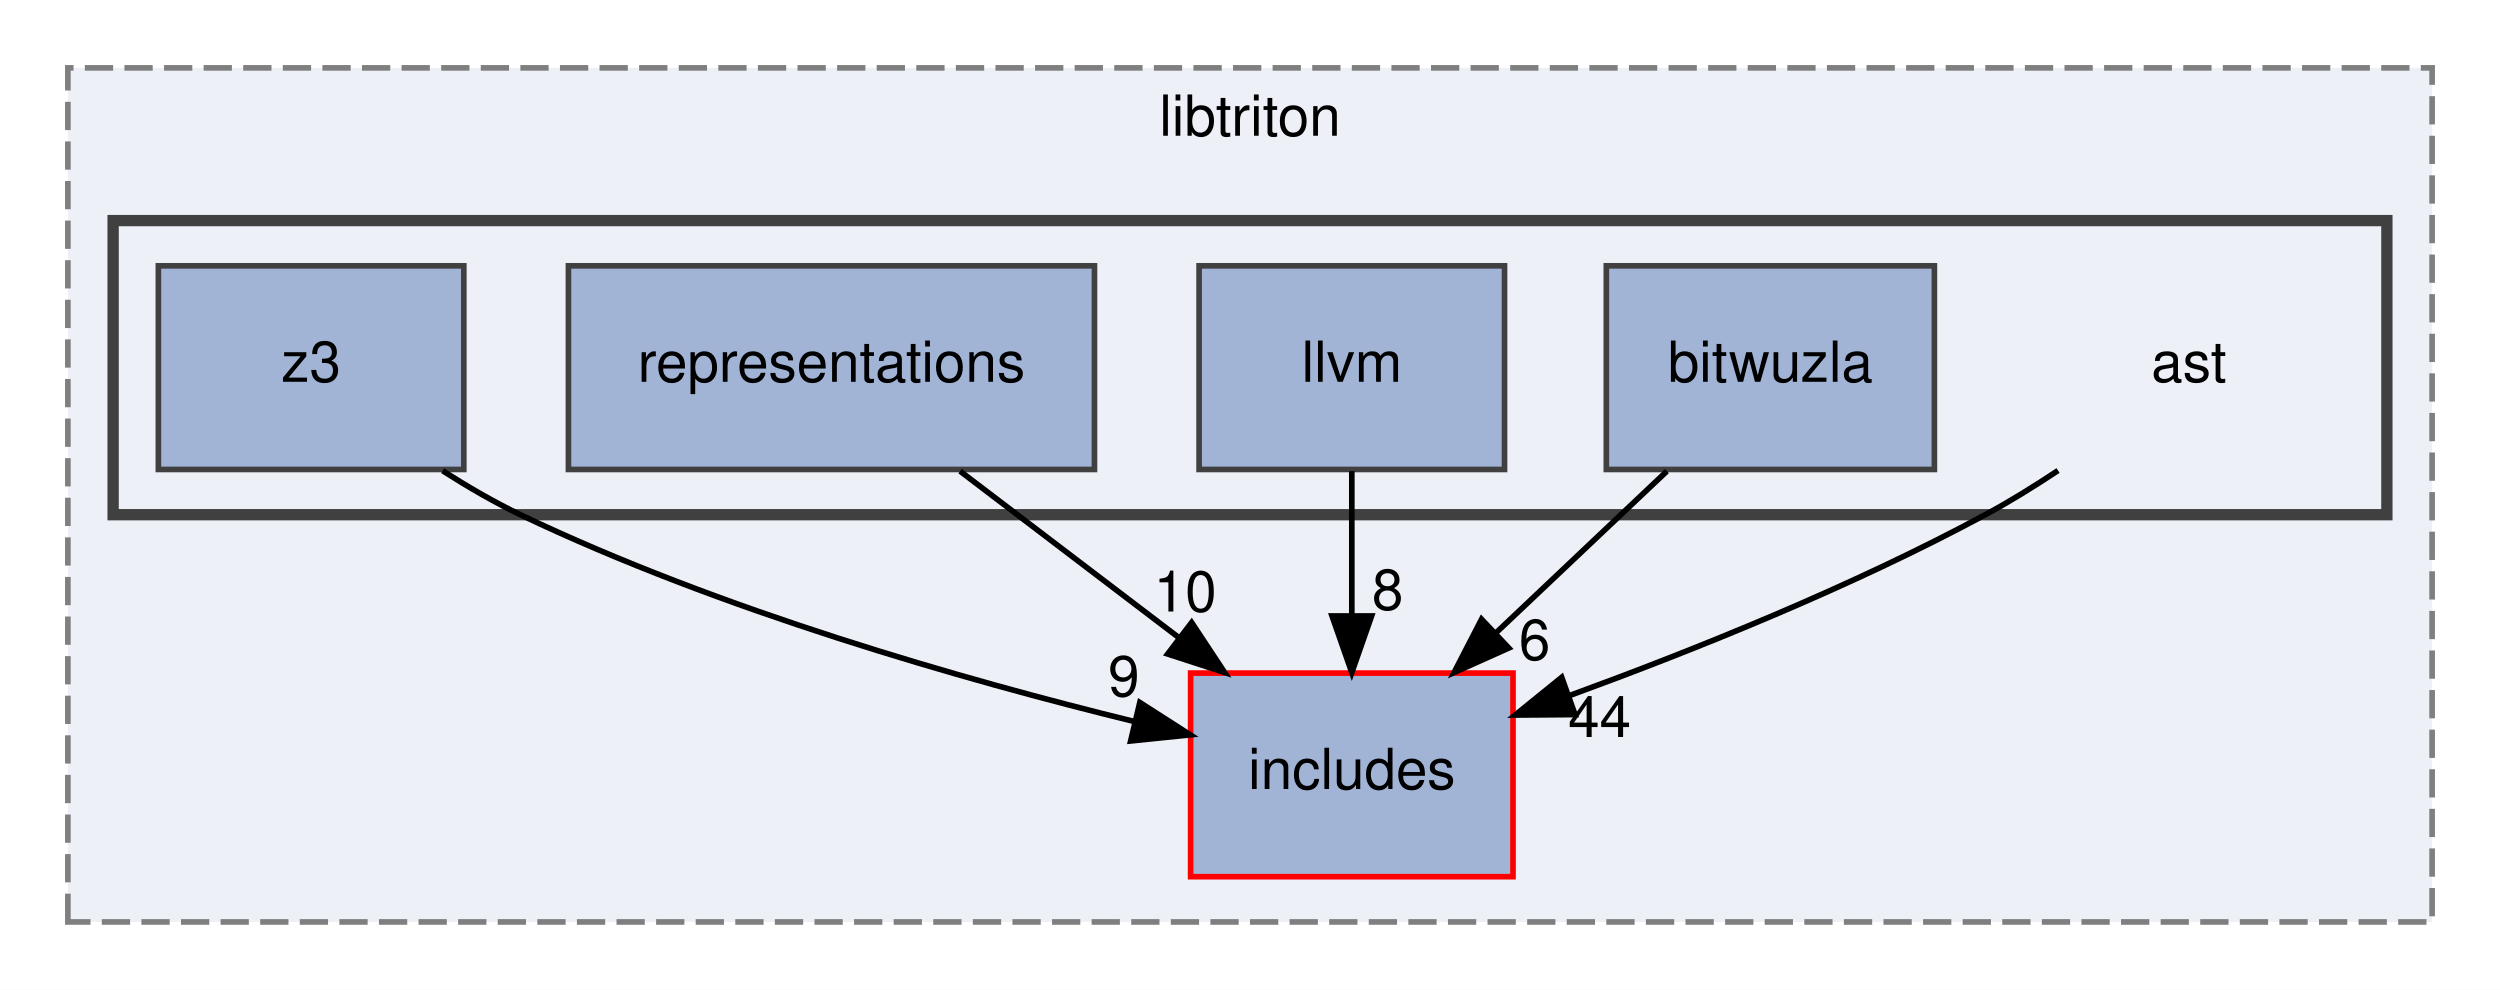
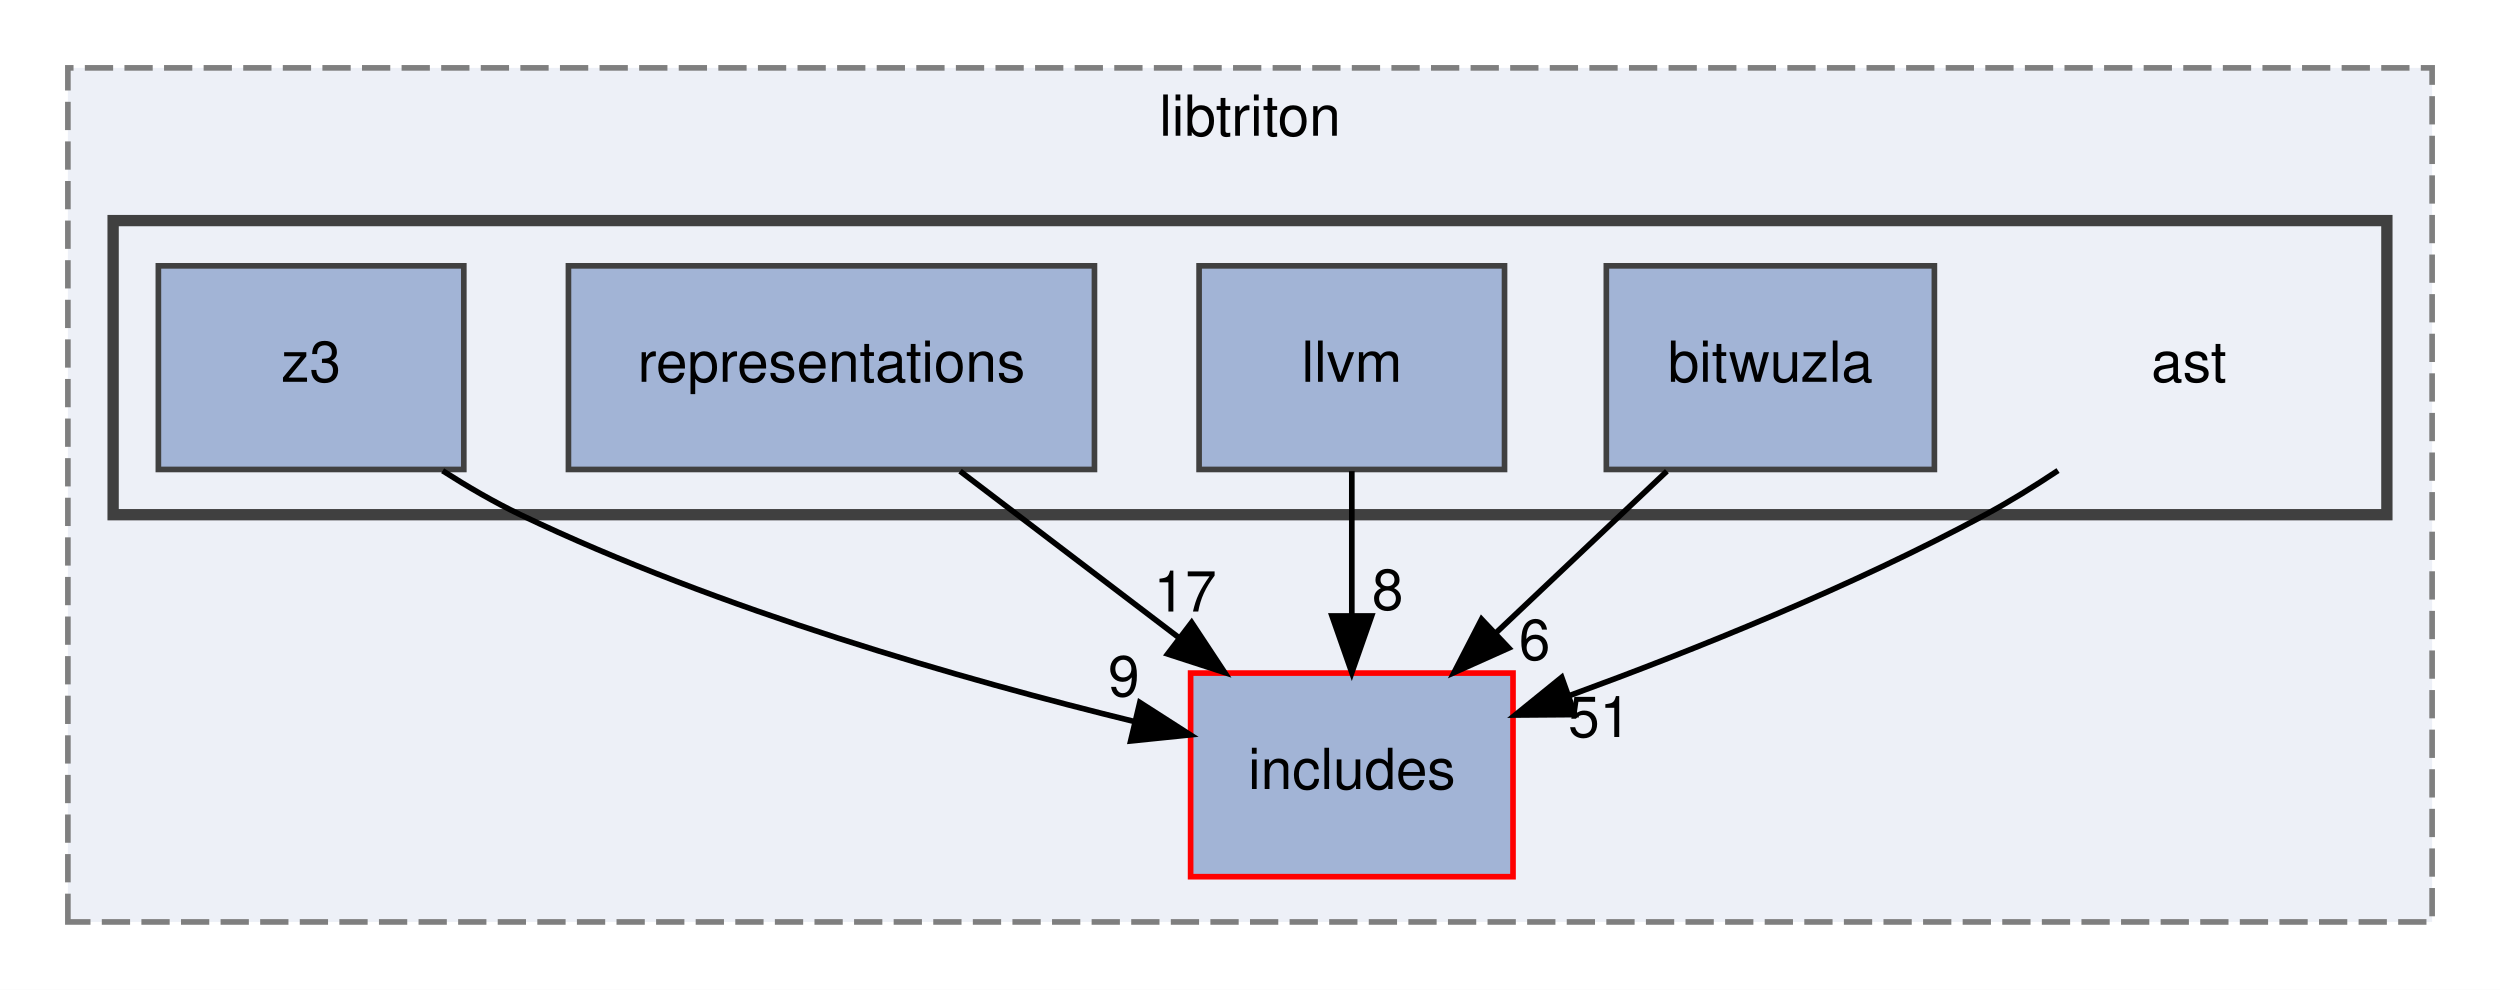
<svg xmlns="http://www.w3.org/2000/svg" xmlns:xlink="http://www.w3.org/1999/xlink" width="442pt" height="175pt" viewBox="0.00 0.00 442.00 175.00">
  <g id="graph0" class="graph" transform="scale(1 1) rotate(0) translate(4 171)">
    <polygon fill="white" stroke="transparent" points="-4,4 -4,-171 438,-171 438,4 -4,4" />
    <g id="clust1" class="cluster">
      <g id="a_clust1">
        <a xlink:href="dir_6826be0f3781bbf5456339e274d7c653.html" target="_top" xlink:title="libtriton">
          <polygon fill="#edf0f7" stroke="#7f7f7f" stroke-dasharray="5,2" points="8,-8 8,-159 426,-159 426,-8 8,-8" />
          <text text-anchor="middle" x="217" y="-147" font-family="Helvetica,sans-Serif" font-size="10.00">libtriton</text>
        </a>
      </g>
    </g>
    <g id="clust2" class="cluster">
      <g id="a_clust2">
        <a xlink:href="dir_d14ccd332cda101c5bd89ea0107f3ea8.html" target="_top">
          <polygon fill="#edf0f7" stroke="#404040" stroke-width="2" points="16,-80 16,-132 418,-132 418,-80 16,-80" />
        </a>
      </g>
    </g>
    <g id="node1" class="node">
      <g id="a_node1">
        <a xlink:href="dir_0a436fc82d73b0b9b664d07557632391.html" target="_top" xlink:title="includes">
          <polygon fill="#a2b4d6" stroke="red" points="263.5,-52 206.5,-52 206.5,-16 263.5,-16 263.5,-52" />
          <text text-anchor="middle" x="235" y="-31.5" font-family="Helvetica,sans-Serif" font-size="10.00">includes</text>
        </a>
      </g>
    </g>
    <g id="node2" class="node">
      <text text-anchor="middle" x="383" y="-103.5" font-family="Helvetica,sans-Serif" font-size="10.00">ast</text>
    </g>
    <g id="edge1" class="edge">
      <path fill="none" stroke="black" d="M359.86,-87.81C355.68,-85.03 351.29,-82.31 347,-80 323.49,-67.32 295.62,-56.11 273.56,-48.05" />
      <polygon fill="black" stroke="black" points="274.47,-44.66 263.88,-44.58 272.11,-51.25 274.47,-44.66" />
      <g id="a_edge1-headlabel">
-         <a xlink:href="dir_000004_000011.html" target="_top" xlink:title="44">
-           <text text-anchor="middle" x="278.81" y="-40.7" font-family="Helvetica,sans-Serif" font-size="10.00">44</text>
+         <a xlink:href="dir_000004_000011.html" target="_top" xlink:title="51">
+           <text text-anchor="middle" x="278.81" y="-40.7" font-family="Helvetica,sans-Serif" font-size="10.00">51</text>
        </a>
      </g>
    </g>
    <g id="node3" class="node">
      <g id="a_node3">
        <a xlink:href="dir_baf709654e826a6459d643d6ba6646e1.html" target="_top" xlink:title="bitwuzla">
          <polygon fill="#a2b4d6" stroke="#404040" points="338,-124 280,-124 280,-88 338,-88 338,-124" />
          <text text-anchor="middle" x="309" y="-103.5" font-family="Helvetica,sans-Serif" font-size="10.00">bitwuzla</text>
        </a>
      </g>
    </g>
    <g id="edge2" class="edge">
      <path fill="none" stroke="black" d="M290.71,-87.7C281.57,-79.05 270.36,-68.45 260.4,-59.03" />
      <polygon fill="black" stroke="black" points="262.75,-56.43 253.08,-52.1 257.94,-61.52 262.75,-56.43" />
      <g id="a_edge2-headlabel">
        <a xlink:href="dir_000006_000011.html" target="_top" xlink:title="6">
          <text text-anchor="middle" x="267.31" y="-54.34" font-family="Helvetica,sans-Serif" font-size="10.00">6</text>
        </a>
      </g>
    </g>
    <g id="node4" class="node">
      <g id="a_node4">
        <a xlink:href="dir_2645cc0ca9dfd2825c03dc354aa769b3.html" target="_top" xlink:title="llvm">
          <polygon fill="#a2b4d6" stroke="#404040" points="262,-124 208,-124 208,-88 262,-88 262,-124" />
          <text text-anchor="middle" x="235" y="-103.5" font-family="Helvetica,sans-Serif" font-size="10.00">llvm</text>
        </a>
      </g>
    </g>
    <g id="edge3" class="edge">
      <path fill="none" stroke="black" d="M235,-87.7C235,-79.98 235,-70.71 235,-62.11" />
      <polygon fill="black" stroke="black" points="238.5,-62.1 235,-52.1 231.5,-62.1 238.5,-62.1" />
      <g id="a_edge3-headlabel">
        <a xlink:href="dir_000014_000011.html" target="_top" xlink:title="8">
          <text text-anchor="middle" x="241.34" y="-63.2" font-family="Helvetica,sans-Serif" font-size="10.00">8</text>
        </a>
      </g>
    </g>
    <g id="node5" class="node">
      <g id="a_node5">
        <a xlink:href="dir_839ab4986764e441c54e8bf51c0b78f3.html" target="_top" xlink:title="representations">
          <polygon fill="#a2b4d6" stroke="#404040" points="189.5,-124 96.5,-124 96.5,-88 189.5,-88 189.5,-124" />
          <text text-anchor="middle" x="143" y="-103.5" font-family="Helvetica,sans-Serif" font-size="10.00">representations</text>
        </a>
      </g>
    </g>
    <g id="edge4" class="edge">
      <path fill="none" stroke="black" d="M165.74,-87.7C177.44,-78.8 191.86,-67.82 204.51,-58.2" />
      <polygon fill="black" stroke="black" points="206.68,-60.94 212.52,-52.1 202.44,-55.37 206.68,-60.94" />
      <g id="a_edge4-headlabel">
-         <a xlink:href="dir_000020_000011.html" target="_top" xlink:title="10">
-           <text text-anchor="middle" x="205.54" y="-62.88" font-family="Helvetica,sans-Serif" font-size="10.00">10</text>
+         <a xlink:href="dir_000020_000011.html" target="_top" xlink:title="17">
+           <text text-anchor="middle" x="205.54" y="-62.88" font-family="Helvetica,sans-Serif" font-size="10.00">17</text>
        </a>
      </g>
    </g>
    <g id="node6" class="node">
      <g id="a_node6">
        <a xlink:href="dir_9aad8827da345e3fb88113b3f8f7a4bd.html" target="_top" xlink:title="z3">
          <polygon fill="#a2b4d6" stroke="#404040" points="78,-124 24,-124 24,-88 78,-88 78,-124" />
          <text text-anchor="middle" x="51" y="-103.5" font-family="Helvetica,sans-Serif" font-size="10.00">z3</text>
        </a>
      </g>
    </g>
    <g id="edge5" class="edge">
      <path fill="none" stroke="black" d="M74.26,-87.77C78.69,-84.94 83.38,-82.21 88,-80 123.27,-63.15 166.29,-50.85 196.65,-43.41" />
      <polygon fill="black" stroke="black" points="197.52,-46.8 206.44,-41.08 195.9,-40 197.52,-46.8" />
      <g id="a_edge5-headlabel">
        <a xlink:href="dir_000030_000011.html" target="_top" xlink:title="9">
          <text text-anchor="middle" x="194.69" y="-47.9" font-family="Helvetica,sans-Serif" font-size="10.00">9</text>
        </a>
      </g>
    </g>
  </g>
</svg>
